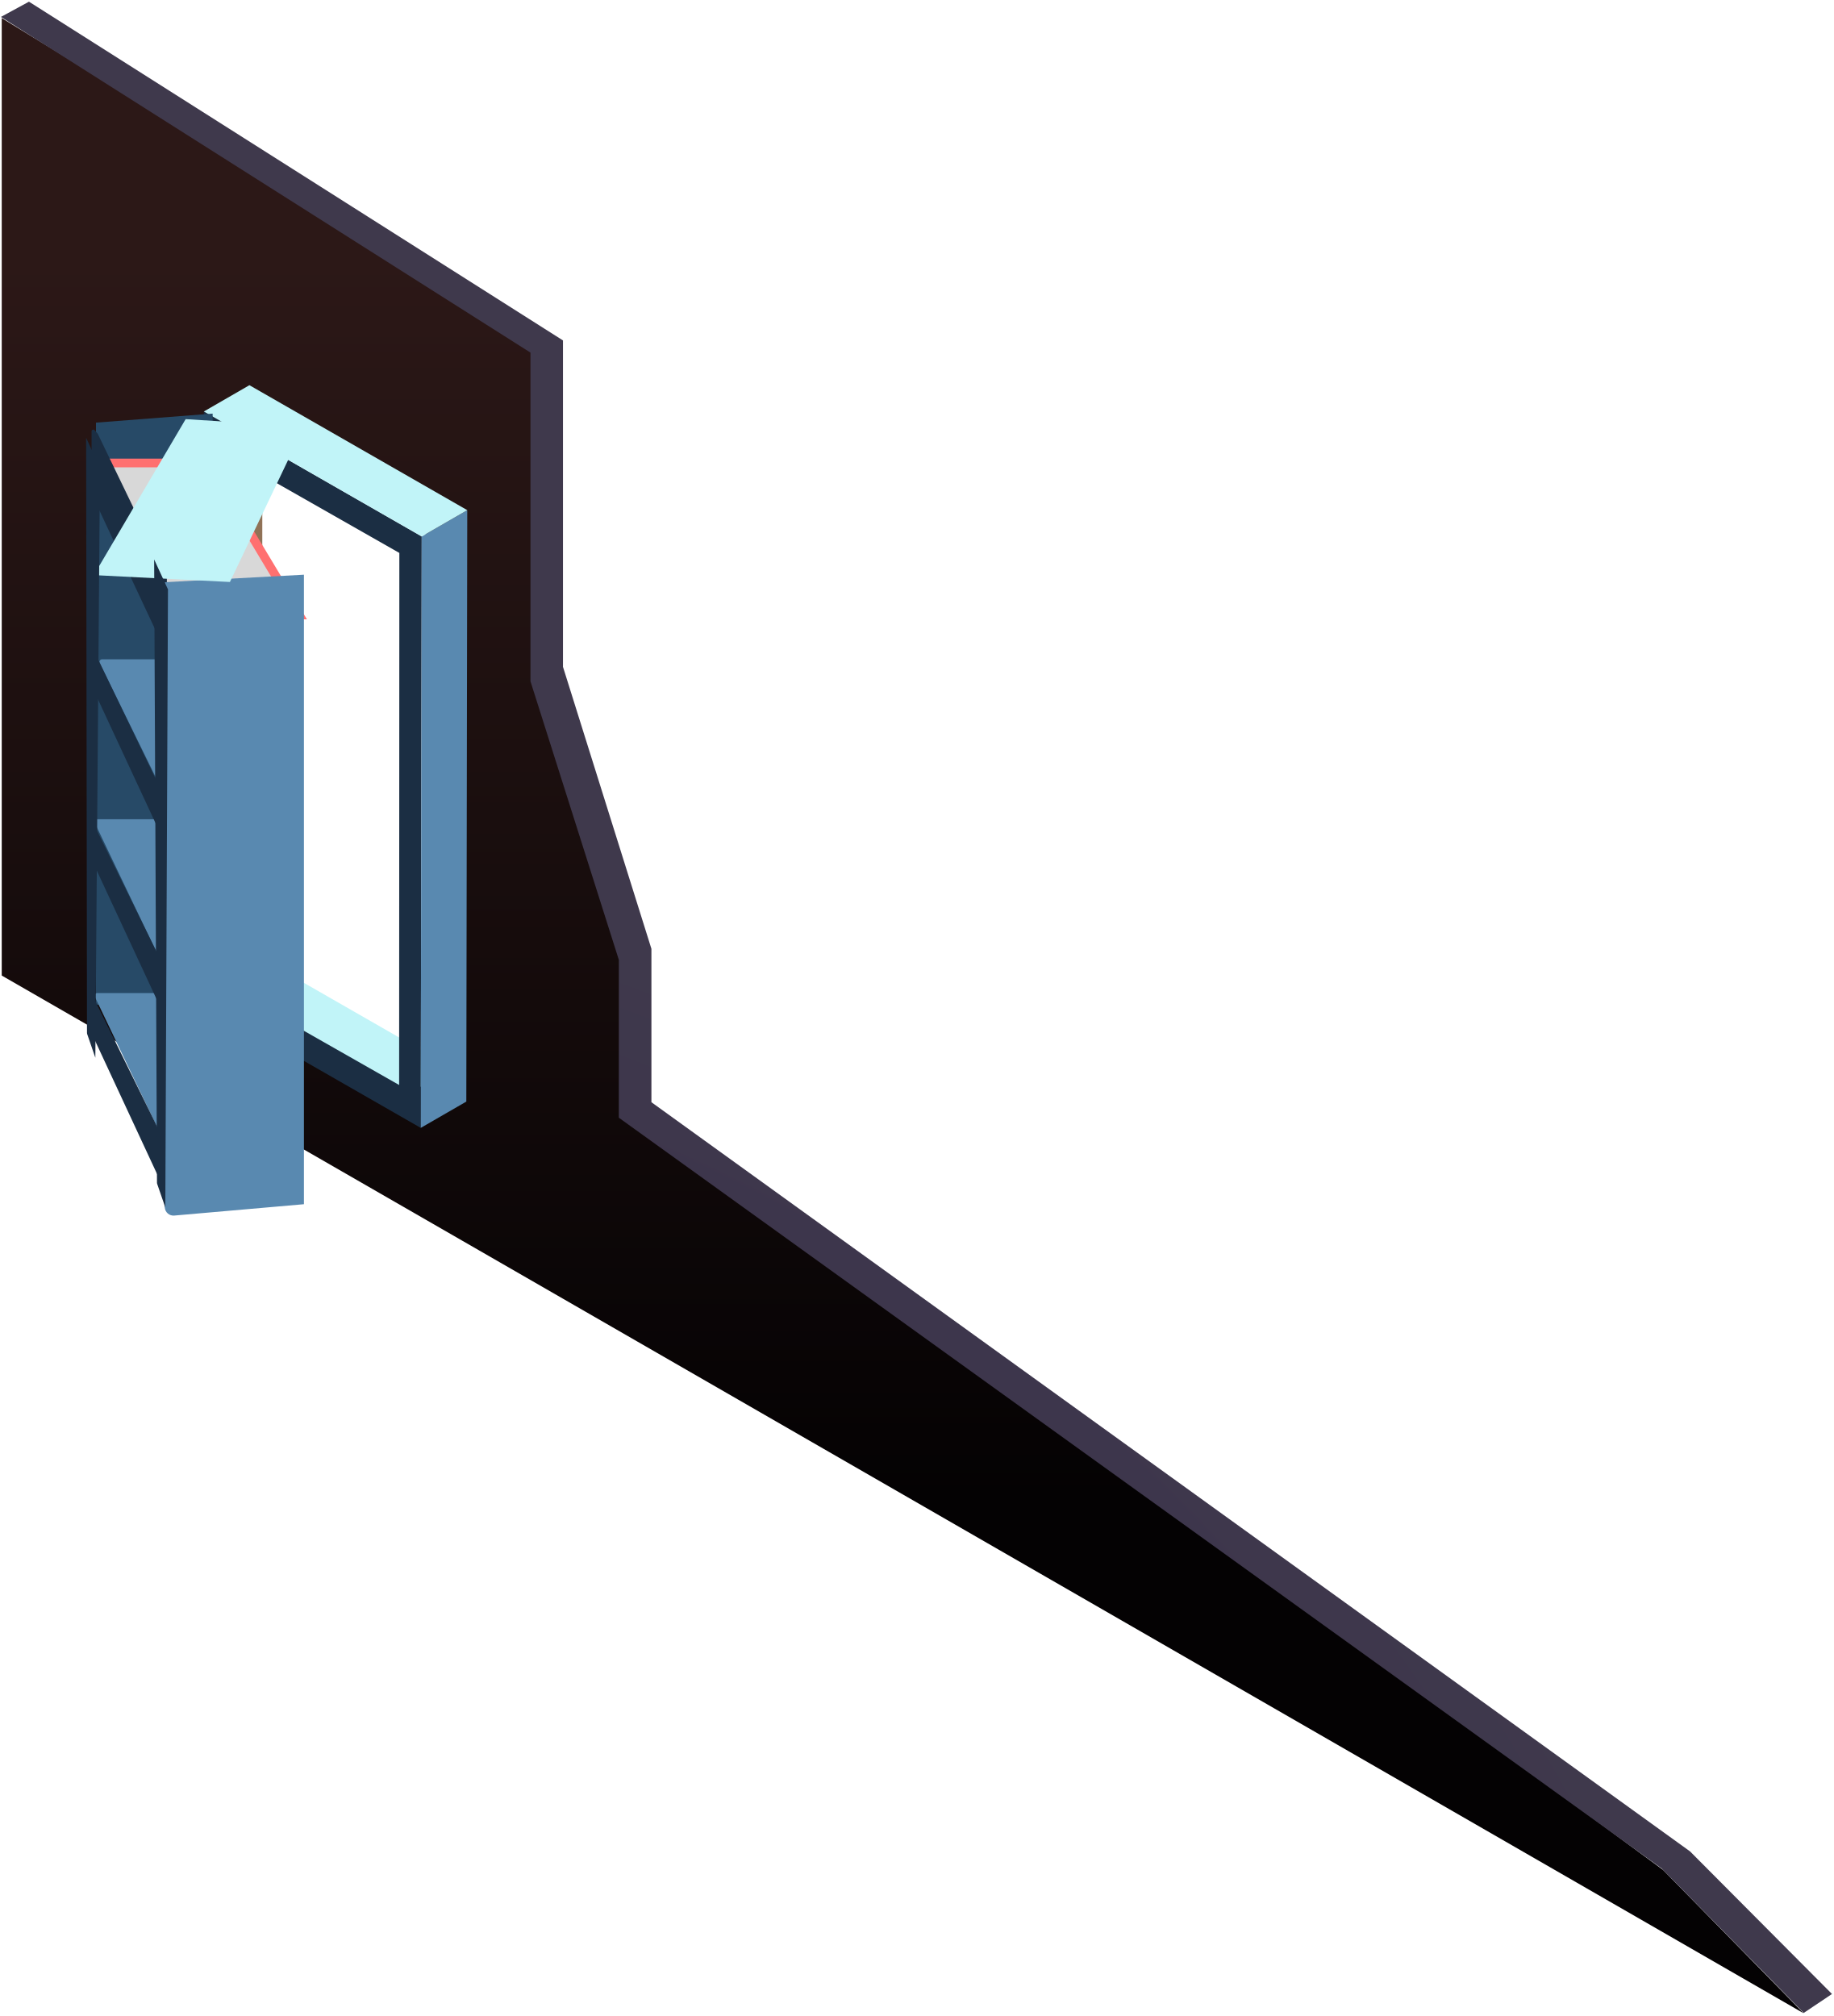
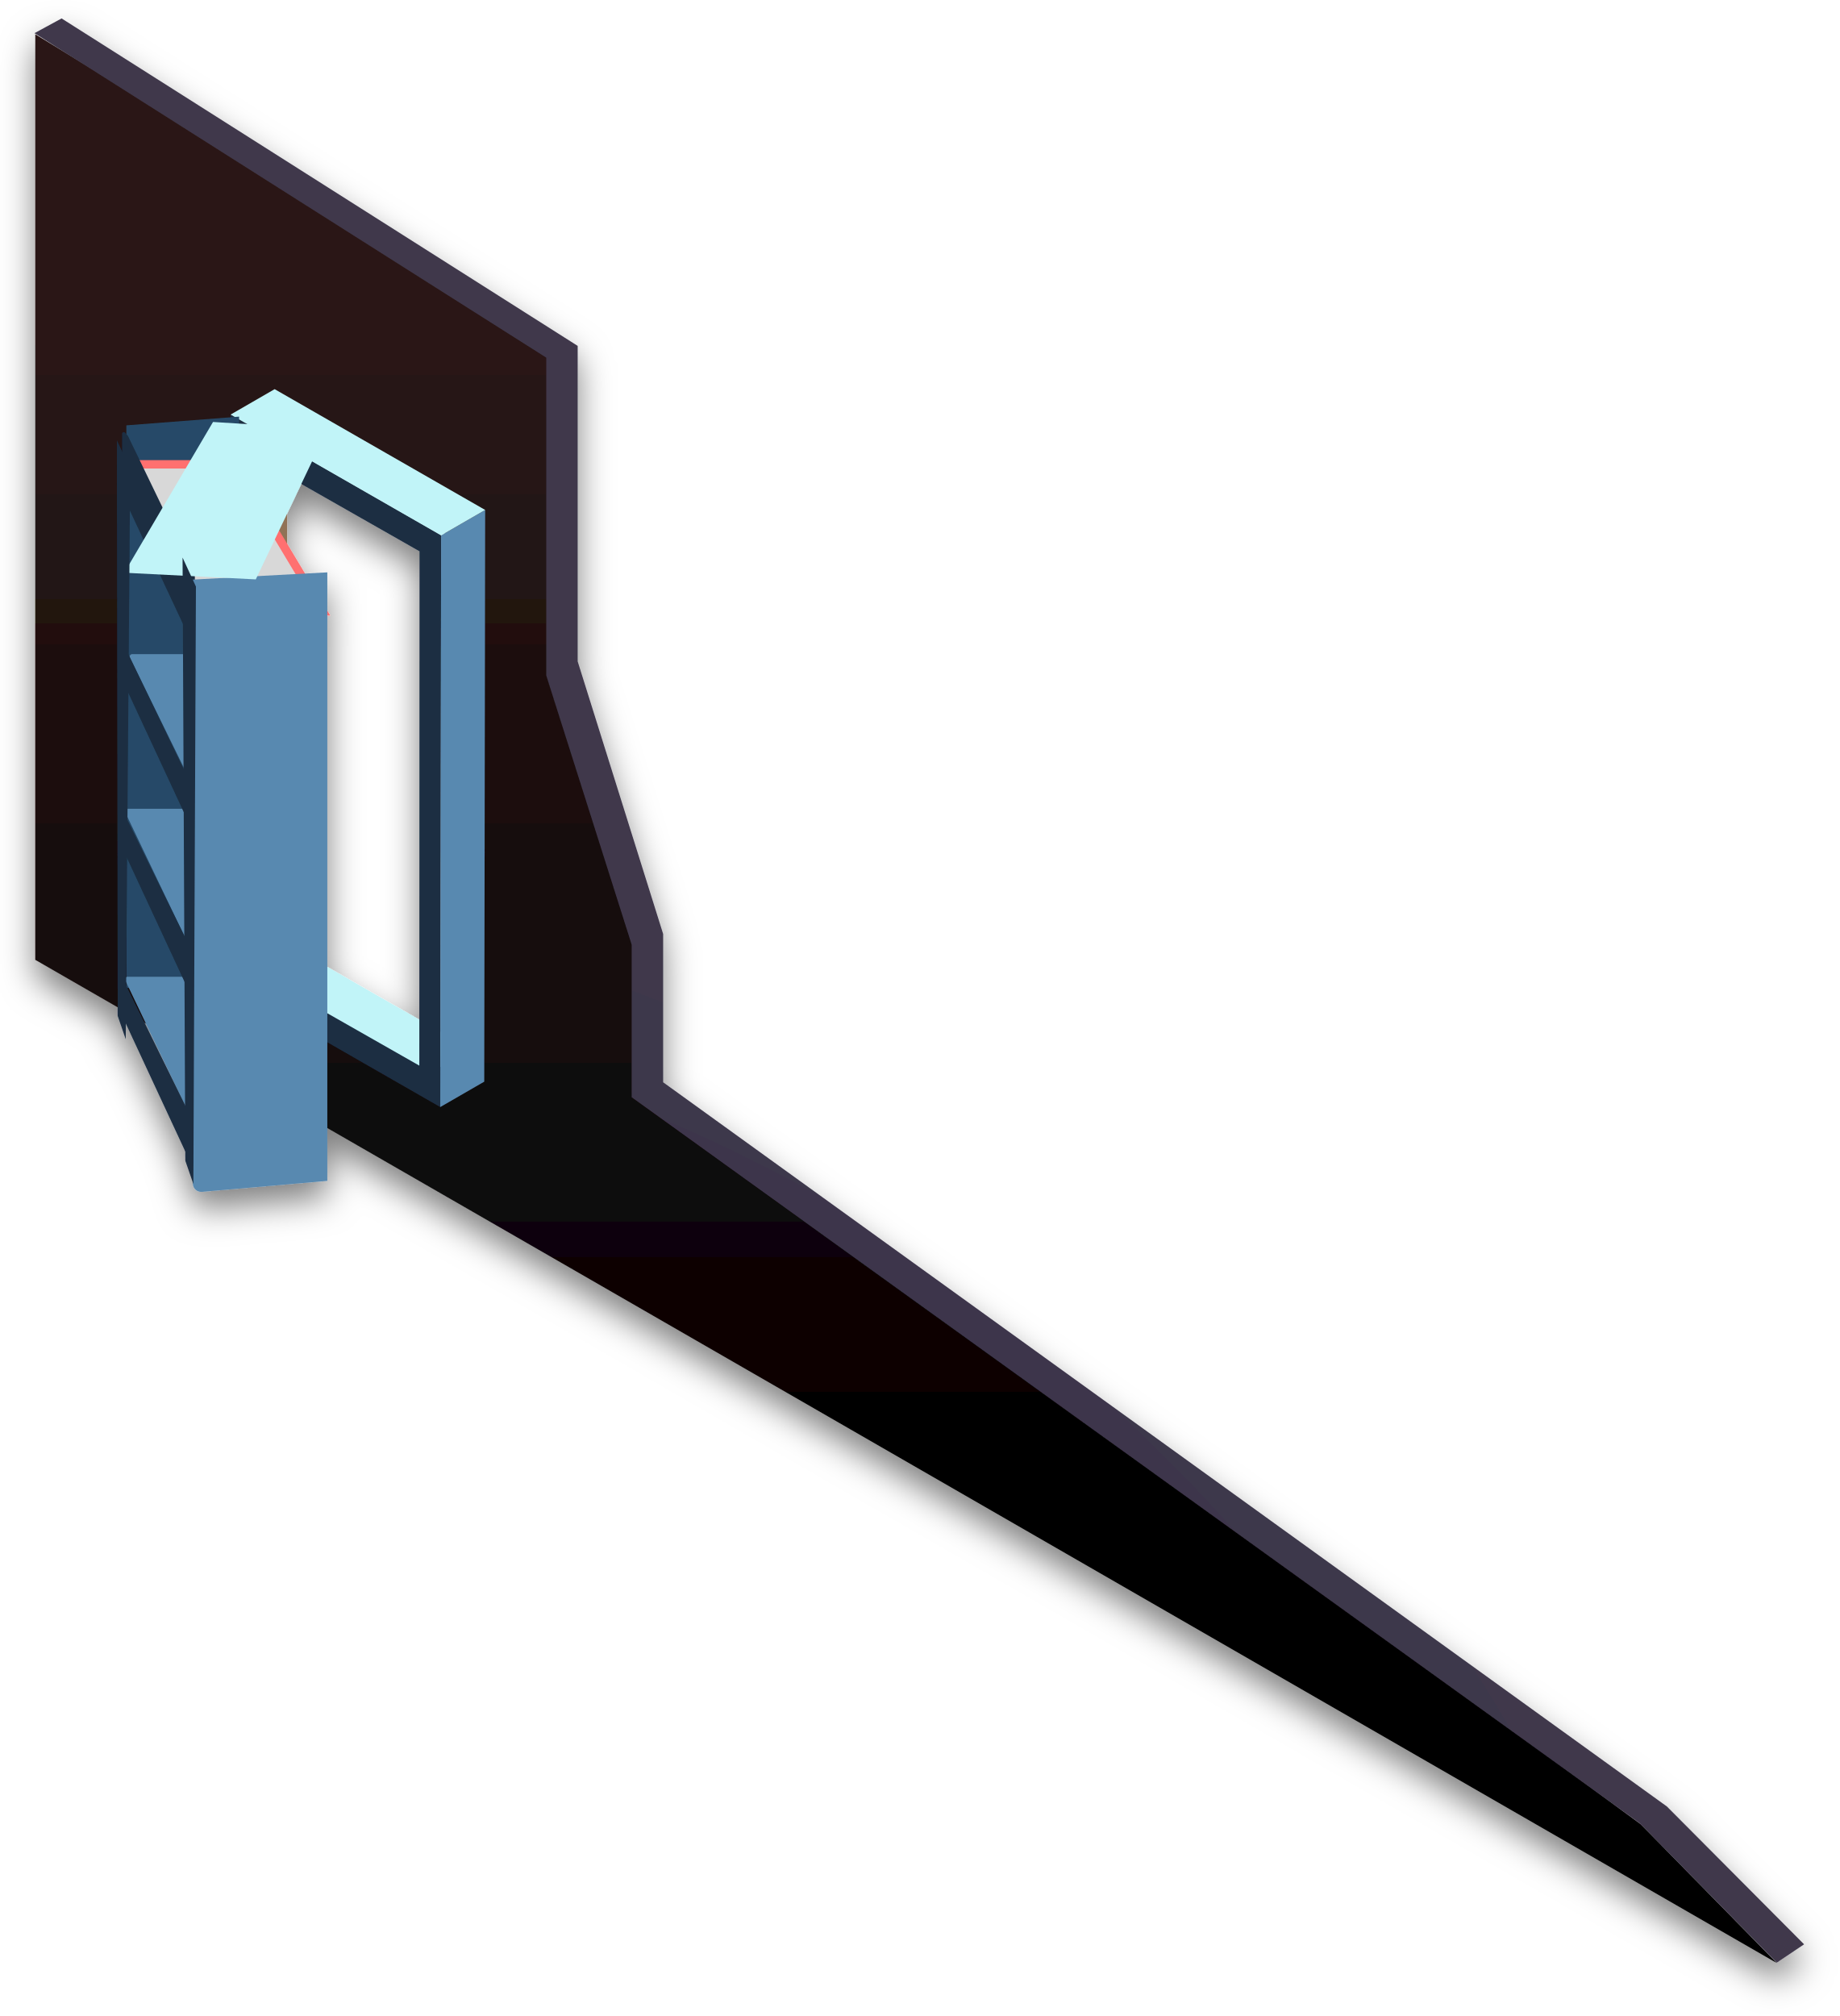
- <svg xmlns="http://www.w3.org/2000/svg" width="211px" height="232px" viewBox="0 0 211 232" version="1.1">
+ <svg xmlns="http://www.w3.org/2000/svg" width="219px" height="240px" viewBox="0 0 219 240" version="1.1">
  <defs>
-     <linearGradient x1="50%" y1="12.784%" x2="50%" y2="73.891%" id="linearGradient-1">
+     <filter x="-3.3%" y="-2.2%" width="106.6%" height="106.0%" filterUnits="objectBoundingBox" id="filter-1">
+       <feOffset dx="0" dy="2" in="SourceAlpha" result="shadowOffsetOuter1" />
+       <feGaussianBlur stdDeviation="2" in="shadowOffsetOuter1" result="shadowBlurOuter1" />
+       <feColorMatrix values="0 0 0 0 0   0 0 0 0 0   0 0 0 0 0  0 0 0 0.5 0" type="matrix" in="shadowBlurOuter1" result="shadowMatrixOuter1" />
+       <feMerge>
+         <feMergeNode in="shadowMatrixOuter1" />
+         <feMergeNode in="SourceGraphic" />
+       </feMerge>
+     </filter>
+     <linearGradient x1="50%" y1="12.784%" x2="50%" y2="73.891%" id="linearGradient-2">
      <stop stop-color="#2C1817" offset="0%" />
      <stop stop-color="#040203" offset="100%" />
    </linearGradient>
-     <radialGradient cx="100%" cy="132.572%" fx="100%" fy="132.572%" r="99.884%" gradientTransform="translate(1,1.325719),scale(1,0.910286),rotate(90),translate(-1,-1.325719)" id="radialGradient-2">
+     <radialGradient cx="100%" cy="132.572%" fx="100%" fy="132.572%" r="99.884%" gradientTransform="translate(1,1.325719),scale(1,0.910286),rotate(90),translate(-1,-1.325719)" id="radialGradient-3">
      <stop stop-color="#2F1E48" offset="0%" />
      <stop stop-color="#3F394C" offset="100%" />
    </radialGradient>
  </defs>
  <g id="Page-1" stroke="none" stroke-width="1" fill="none" fill-rule="evenodd">
-     <g id="Grids" transform="translate(-1888, -1031)">
-       <g id="Group-26" transform="translate(1776, 138)">
-         <g id="floor-3" transform="translate(112, 745)">
-           <g id="secret-annex-entrance" transform="translate(0, 148)">
-             <path d="M61.339,39.536 L61.339,78.602 L71.43,110.805 L71.43,128.37 L89.802,140.477 L191.362,215.192 L207.534,231.688 L55.144,143.904 L0.2,112.265 L0.2,2.08 L61.339,39.536 Z M29.063,110.555 L48.925,121.86 L48.951,60.631 L29.09,49.325 L29.063,110.555 Z" id="Combined-Shape" fill="url(#linearGradient-1)" />
-             <polygon id="Rectangle-3-Copy" fill="url(#radialGradient-2)" transform="translate(105.4515, 115.9208) scale(-1, 1) translate(-105.4515, -115.9208) " points="3.359 231.647 19.691 215.035 139.698 128.625 139.698 110.457 149.864 78.406 149.864 40.577 210.796 1.947 207.571 0.194 146.124 39.177 146.124 76.741 135.948 109.189 135.948 126.843 16.438 213.059 0.107 229.467" />
+     <g id="Grids" transform="translate(-1884, -1029)">
+       <g id="Group-26" transform="translate(1776, 0)">
+         <g id="floor-3" transform="translate(112, 883)">
+           <g id="secret-annex-entrance" filter="url(#filter-1)" transform="translate(0, 148)">
+             <path d="M61.339,39.536 L61.339,78.602 L71.43,110.805 L71.43,128.37 L89.802,140.477 L191.362,215.192 L207.534,231.688 L55.144,143.904 L0.2,112.265 L0.2,2.08 L61.339,39.536 Z M29.063,110.555 L48.925,121.86 L48.951,60.631 L29.09,49.325 L29.063,110.555 Z" id="Combined-Shape" fill="url(#linearGradient-2)" />
+             <polygon id="Rectangle-3-Copy" fill="url(#radialGradient-3)" transform="translate(105.4515, 115.9208) scale(-1, 1) translate(-105.4515, -115.9208) " points="3.359 231.647 19.691 215.035 139.698 128.625 139.698 110.457 149.864 78.406 149.864 40.577 210.796 1.947 207.571 0.194 146.124 39.177 146.124 76.741 135.948 109.189 135.948 126.843 16.438 213.059 0.107 229.467" />
            <g transform="translate(38.5, 87) scale(-1, 1) translate(-38.5, -87) translate(23, 44)">
              <polygon id="Fill-814" fill="#907257" points="23.818 6.169 23.827 69.299 29.07 72.326 29.061 9.196" />
              <polyline id="Fill-817" fill="#C1F4F8" points="29.056 69.389 23.813 66.362 1.912 78.925 7.155 81.952 29.056 69.389" />
              <path d="M30.654,71.417 L29.07,72.326 L7.169,84.889 L5.586,85.796 L5.477,17.734 L30.545,3.355 L30.654,41.417 L30.654,71.417 Z M27.937,69.555 L27.91,8.325 L8.049,19.631 L8.075,80.86 L27.937,69.555 Z" id="Combined-Shape" fill="#1B2E43" />
              <polygon id="Fill-948" fill="#5989B0" points="0.235 14.708 0.344 82.77 5.586 85.796 5.477 17.734" />
              <polyline id="Fill-949" fill="#C1F4F8" points="30.545 3.355 25.302 0.328 0.235 14.708 5.477 17.734 30.545 3.355" />
            </g>
            <g id="Group-28" transform="translate(9, 47)">
              <polygon id="Rectangle-7" fill="#274A67" points="2.043 1.636 15.467 0.598 15.467 67.598 2.043 68.636" />
              <g id="Group-27" transform="translate(1, 44)" />
              <path d="M10.709,86.126 L1.912,67.708 L1.912,67.708 C1.84,67.559 1.904,67.38 2.053,67.308 C2.094,67.289 2.138,67.279 2.182,67.279 L14.934,67.279 L25.433,84.773 L10.709,86.126 Z" id="Path" fill="#5989B0" />
              <path d="M10.199,90.529 L1.563,71.956 L1.563,71.956 C1.544,71.917 1.535,71.874 1.535,71.83 L1.535,67.318 L10.011,84.545 L10.199,90.529 Z" id="Path" fill="#1B2E43" />
              <g id="Group-27" transform="translate(1, 47)">
                <path d="M9.709,19.126 L0.912,0.708 L0.912,0.708 C0.84,0.559 0.904,0.38 1.053,0.308 C1.094,0.289 1.138,0.279 1.182,0.279 L13.934,0.279 L24.433,17.773 L9.709,19.126 Z" id="Path" fill="#5989B0" />
                <path d="M9.199,23.529 L0.563,4.956 L0.563,4.956 C0.544,4.917 0.535,4.874 0.535,4.83 L0.535,0.318 L9.011,17.545 L9.199,23.529 Z" id="Path" fill="#1B2E43" />
              </g>
              <g id="Group-27" transform="translate(1, 2)">
                <path d="M10.179,21.773 L0.946,4.722 L0.946,4.722 C0.868,4.576 0.922,4.394 1.067,4.315 C1.111,4.291 1.16,4.279 1.21,4.279 L13.934,4.279 L24.433,21.773 L10.179,21.773 Z" id="Path" stroke="#FF7070" fill="#D8D8D8" />
                <path d="M9.199,26.306 L0.563,7.871 L0.563,7.871 C0.544,7.831 0.535,7.788 0.535,7.744 L0.535,0.636 L0.535,0.636 C0.535,0.525 0.624,0.436 0.735,0.436 C0.792,0.436 0.846,0.46 0.884,0.503 L1.24,0.904 L9.199,17.387 L9.199,26.306 Z" id="Path" fill="#1B2E43" />
                <g transform="translate(0, 25)" id="Path">
                  <path d="M9.998,19.692 L1.471,2.305 L1.471,2.305 C1.398,2.156 1.459,1.976 1.608,1.903 C1.649,1.883 1.694,1.873 1.74,1.873 L13.934,1.873 L24.433,17.773 L9.998,19.692 Z" fill="#5989B0" />
                  <path d="M9.199,23.529 L0.563,4.956 L0.563,4.956 C0.544,4.917 0.535,4.874 0.535,4.83 L0.535,0.318 L9.011,17.913 L9.199,23.529 Z" fill="#1B2E43" />
                </g>
              </g>
              <path d="M9.96,20 L25.971,19.136 L25.971,91.58 L11.048,92.886 L11.048,92.886 C10.497,92.935 10.012,92.528 9.964,91.978 C9.962,91.949 9.96,91.919 9.96,91.89 L9.96,20 Z" id="Rectangle-7" fill="#5989B0" />
              <polygon id="Path" fill="#C1F4F8" points="17.454 19.975 25.982 2.097 12.363 1.234 1.797 19.182" />
              <path d="M8.737,17.379 L9.063,89.126 L9.063,89.126 C9.063,89.158 9.068,89.191 9.079,89.222 L10.023,91.961 L10.328,20.828 L8.737,17.379 Z" id="Path" fill="#1B2E43" />
              <path d="M0.911,3.379 L1.01,71.886 L1.01,71.886 C1.01,71.919 1.016,71.952 1.027,71.984 L1.97,74.723 L2.503,6.827 L0.911,3.379 Z" id="Path" fill="#1B2E43" />
            </g>
          </g>
        </g>
      </g>
    </g>
  </g>
</svg>
